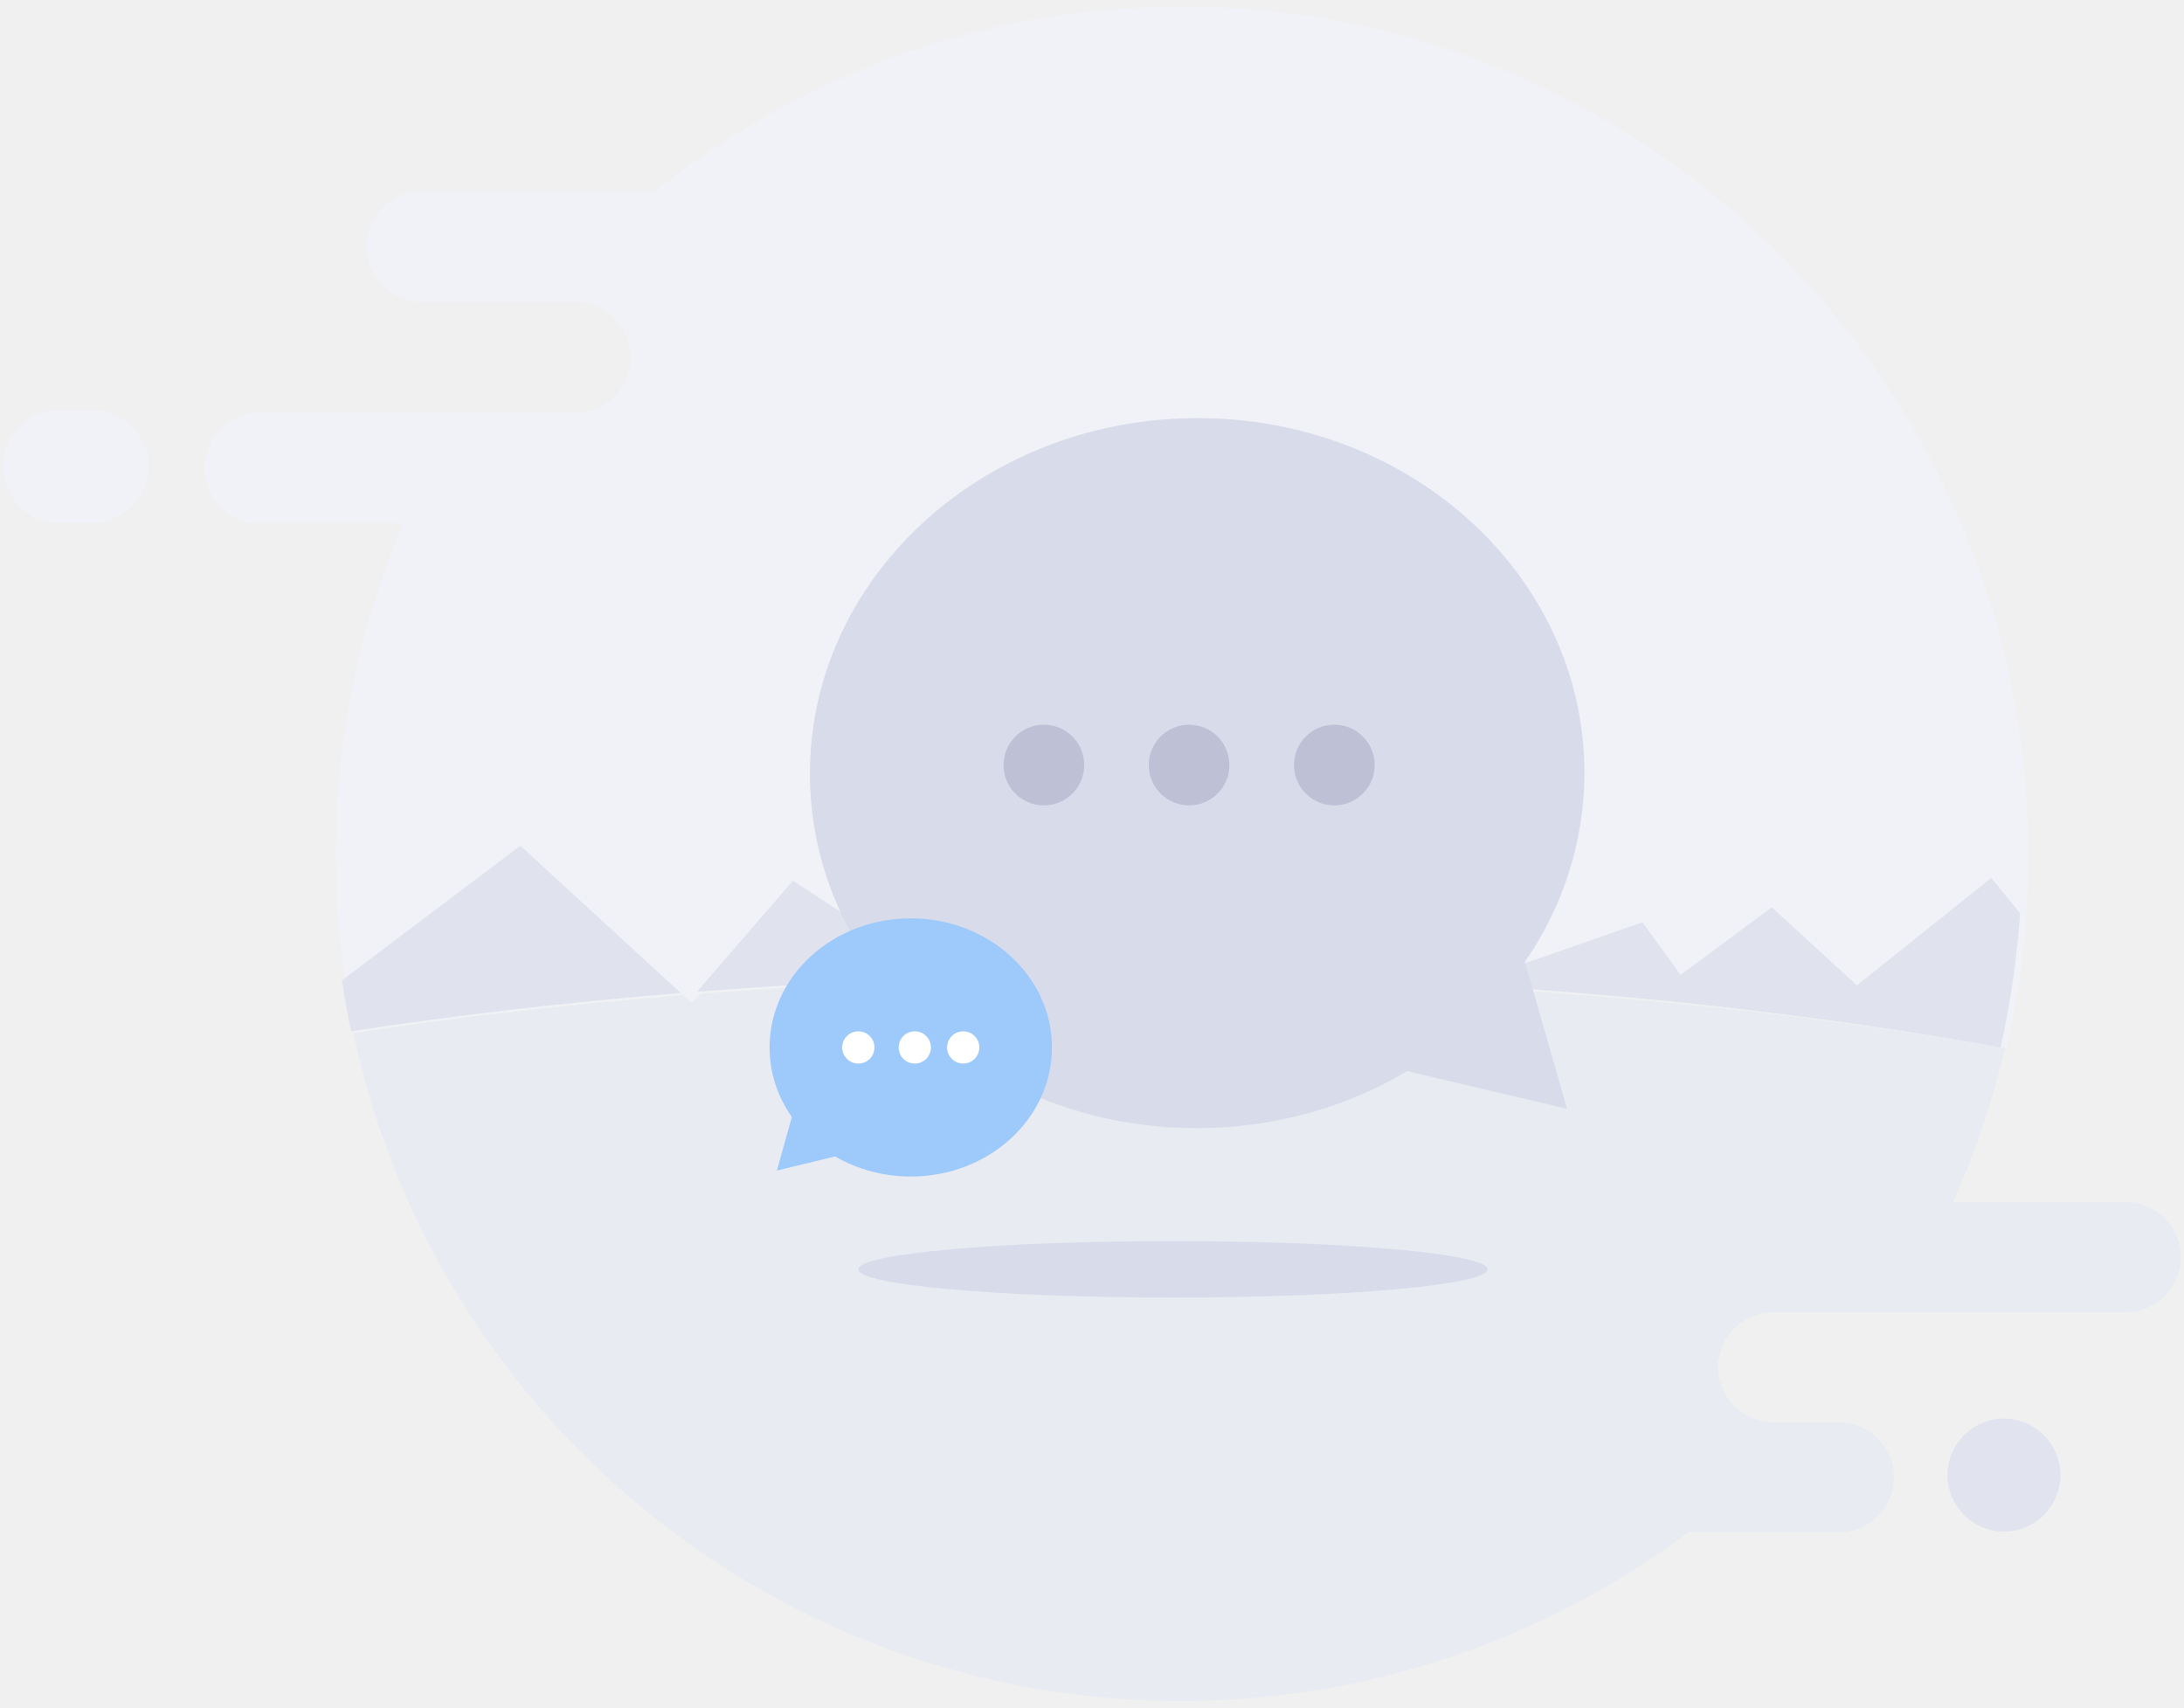
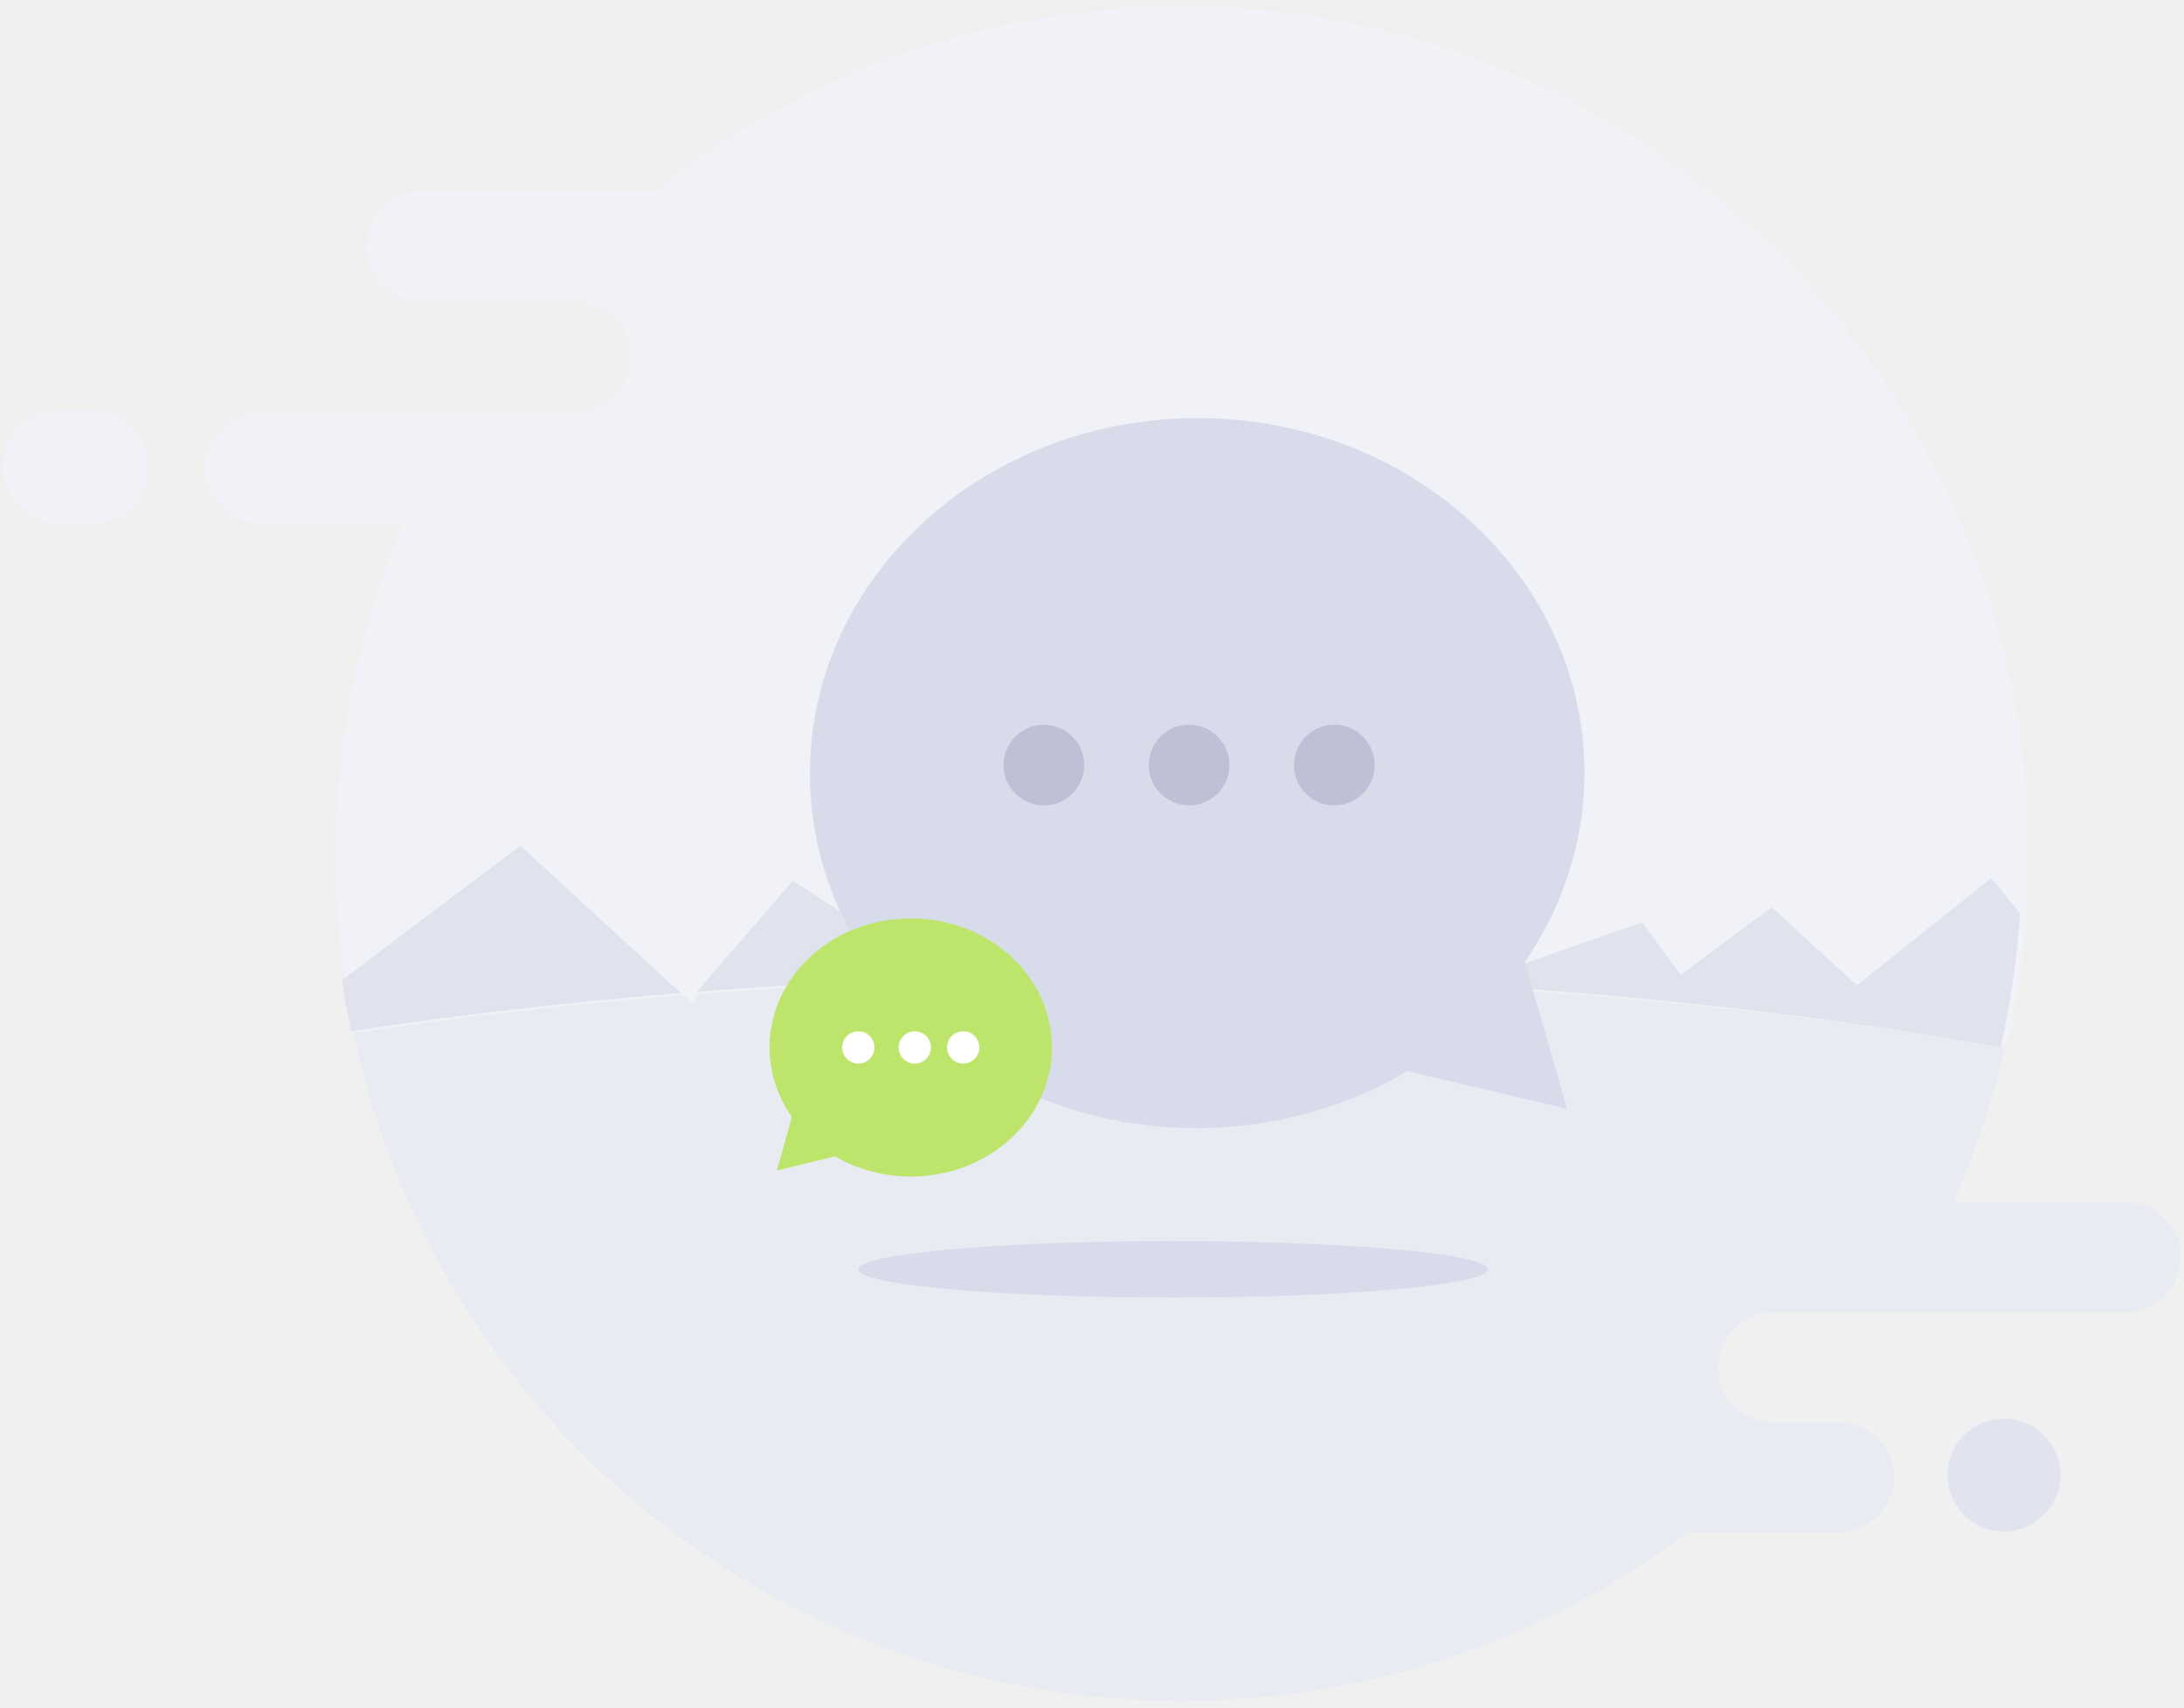
<svg xmlns="http://www.w3.org/2000/svg" width="495" height="387" viewBox="0 0 495 387" fill="none">
  <g id="No Chat History">
    <path id="Fill 1" fill-rule="evenodd" clip-rule="evenodd" d="M267.927 1.5C222.792 1.5 181.307 17.146 148.551 43.322H95.611C88.733 43.322 83.105 48.968 83.105 55.869C83.105 62.77 88.733 68.415 95.611 68.415H122.554H130.449C137.327 68.415 142.955 74.061 142.955 80.962C142.955 84.408 141.546 87.553 139.278 89.82C137.019 92.095 133.884 93.509 130.449 93.509H113.605H104.304H58.928C52.05 93.509 46.422 99.155 46.422 106.055C46.422 112.956 52.05 118.602 58.928 118.602H91.412C81.606 141.723 76.175 167.164 76.175 193.882C76.175 203.576 76.892 213.103 78.267 222.413C78.843 226.303 79.535 230.159 80.343 233.973C103.937 230.351 128.965 227.44 155.093 225.316L157.061 227.114L158.912 225.014C190.301 222.564 223.249 221.259 257.23 221.259C329.429 221.259 396.993 227.147 454.76 237.385C456.986 227.699 458.487 217.737 459.196 207.549C459.521 203.033 459.679 198.474 459.679 193.882C459.679 87.629 373.832 1.5 267.927 1.5Z" fill="#F1F2F7" />
    <path id="Fill 3" fill-rule="evenodd" clip-rule="evenodd" d="M20.954 92.928H13.375C6.408 92.928 0.708 98.688 0.708 105.728C0.708 112.768 6.408 118.528 13.375 118.528H20.954C27.921 118.528 33.622 112.768 33.622 105.728C33.622 98.688 27.921 92.928 20.954 92.928Z" fill="#F1F2F7" />
    <g id="Group 7">
      <mask id="mask0_156_62" style="mask-type:luminance" maskUnits="userSpaceOnUse" x="80" y="221" width="415" height="165">
        <path id="Clip 6" fill-rule="evenodd" clip-rule="evenodd" d="M494.293 221.536V385.5H287.188H80.083V221.536H494.293Z" fill="white" />
      </mask>
      <g mask="url(#mask0_156_62)">
        <path id="Fill 5" fill-rule="evenodd" clip-rule="evenodd" d="M494.293 284.929C494.293 291.786 488.667 297.396 481.79 297.396H401.932C398.498 297.396 395.364 298.801 393.106 301.062C390.838 303.314 389.429 306.439 389.429 309.864C389.429 316.721 395.055 322.331 401.932 322.331H416.769C420.202 322.331 423.337 323.736 425.596 325.997C427.863 328.249 429.271 331.374 429.271 334.799C429.271 341.656 423.645 347.266 416.769 347.266H382.653C350.604 371.271 310.78 385.5 267.622 385.5C175.444 385.5 98.462 320.627 80.083 234.169C103.671 230.57 128.693 227.678 154.815 225.567L156.781 227.354L158.632 225.268C190.013 222.832 222.954 221.536 256.928 221.536C329.108 221.536 396.656 227.387 454.409 237.561C451.601 249.679 447.633 261.349 442.632 272.461H481.79C485.233 272.461 488.35 273.866 490.617 276.127C492.884 278.379 494.293 281.504 494.293 284.929Z" fill="#E8EBF2" />
      </g>
    </g>
    <path id="Fill 8" fill-rule="evenodd" clip-rule="evenodd" d="M457.85 206.981C457.142 217.363 455.643 227.515 453.42 237.386C395.73 226.953 328.256 220.953 256.153 220.953C222.216 220.953 189.312 222.282 157.964 224.779L179.704 199.591L213.521 221.659L259.3 209.019L338.053 220.953L372.242 209.019L380.901 220.953L401.56 205.618L420.866 223.313L451.314 198.986L457.85 206.981Z" fill="#E0E2EE" />
    <path id="Fill 10" fill-rule="evenodd" clip-rule="evenodd" d="M345.614 218.002C354.273 205.415 359.234 190.487 359.106 174.512C358.752 130.078 319.168 94.373 270.694 94.76C222.22 95.148 183.213 131.483 183.568 175.916C183.923 220.349 223.506 256.055 271.979 255.668C289.298 255.53 305.408 250.8 318.946 242.753L355.162 251.28L345.614 218.002Z" fill="#D8DBEA" />
    <path id="Fill 12" fill-rule="evenodd" clip-rule="evenodd" d="M245.736 173.313C245.776 178.362 241.716 182.488 236.667 182.528C231.616 182.569 227.49 178.508 227.451 173.459C227.411 168.409 231.471 164.284 236.52 164.243C241.569 164.203 245.695 168.263 245.736 173.313Z" fill="#BEC0D6" />
    <path id="Fill 14" fill-rule="evenodd" clip-rule="evenodd" d="M278.65 173.312C278.69 178.362 274.629 182.488 269.58 182.528C264.53 182.568 260.404 178.508 260.365 173.459C260.323 168.409 264.384 164.283 269.434 164.243C274.483 164.203 278.609 168.263 278.65 173.312Z" fill="#BEC0D6" />
    <path id="Fill 16" fill-rule="evenodd" clip-rule="evenodd" d="M311.565 173.312C311.605 178.361 307.544 182.487 302.495 182.528C297.445 182.568 293.319 178.508 293.28 173.458C293.239 168.408 297.299 164.283 302.349 164.243C307.398 164.202 311.524 168.263 311.565 173.312Z" fill="#BEC0D6" />
    <path id="Fill 18" fill-rule="evenodd" clip-rule="evenodd" d="M157.965 224.585L156.192 226.414L154.308 224.848C155.521 224.753 156.744 224.666 157.965 224.585Z" fill="#F1F2F7" />
-     <path id="Fill 20" fill-rule="evenodd" clip-rule="evenodd" d="M174.422 237.387C174.422 243.193 176.279 248.599 179.47 253.149L176.083 265.289L189.272 262.081C194.23 264.965 200.11 266.643 206.422 266.643C224.095 266.643 238.422 253.544 238.422 237.387C238.422 221.228 224.095 208.129 206.422 208.129C188.748 208.129 174.422 221.228 174.422 237.387Z" fill="url(#paint0_linear_156_62)" />
+     <path id="Fill 20" fill-rule="evenodd" clip-rule="evenodd" d="M174.422 237.387C174.422 243.193 176.279 248.599 179.47 253.149L176.083 265.289L189.272 262.081C194.23 264.965 200.11 266.643 206.422 266.643C224.095 266.643 238.422 253.544 238.422 237.387C238.422 221.228 224.095 208.129 206.422 208.129C188.748 208.129 174.422 221.228 174.422 237.387Z" fill="#BDE56C" />
    <path id="Fill 22" fill-rule="evenodd" clip-rule="evenodd" d="M214.651 237.386C214.651 239.405 216.287 241.043 218.308 241.043C220.327 241.043 221.965 239.405 221.965 237.386C221.965 235.366 220.327 233.728 218.308 233.728C216.287 233.728 214.651 235.366 214.651 237.386Z" fill="white" />
    <path id="Fill 24" fill-rule="evenodd" clip-rule="evenodd" d="M203.679 237.386C203.679 239.405 205.316 241.043 207.336 241.043C209.355 241.043 210.993 239.405 210.993 237.386C210.993 235.366 209.355 233.728 207.336 233.728C205.316 233.728 203.679 235.366 203.679 237.386Z" fill="white" />
    <path id="Fill 26" fill-rule="evenodd" clip-rule="evenodd" d="M190.879 237.386C190.879 239.405 192.516 241.043 194.537 241.043C196.556 241.043 198.194 239.405 198.194 237.386C198.194 235.366 196.556 233.728 194.537 233.728C192.516 233.728 190.879 235.366 190.879 237.386Z" fill="white" />
    <path id="Fill 28" fill-rule="evenodd" clip-rule="evenodd" d="M154.308 225.057C128.188 227.185 103.169 230.101 79.583 233.728C78.775 229.908 78.083 226.046 77.508 222.15L117.936 191.671L154.308 225.057Z" fill="#E0E2EE" />
    <path id="Fill 30" fill-rule="evenodd" clip-rule="evenodd" d="M337.164 287.671C337.164 291.206 305.235 294.071 265.85 294.071C226.464 294.071 194.536 291.206 194.536 287.671C194.536 284.138 226.464 281.271 265.85 281.271C305.235 281.271 337.164 284.138 337.164 287.671Z" fill="#D8DBEA" />
    <path id="Fill 32" fill-rule="evenodd" clip-rule="evenodd" d="M454.193 347.099C447.153 347.099 441.393 341.339 441.393 334.299C441.393 327.26 447.153 321.5 454.193 321.5C461.233 321.5 466.993 327.26 466.993 334.299C466.993 341.339 461.233 347.099 454.193 347.099Z" fill="#E1E3EF" />
  </g>
  <defs>
    <linearGradient id="paint0_linear_156_62" x1="206.422" y1="178.872" x2="148.142" y2="242.615" gradientUnits="userSpaceOnUse">
      <stop stop-color="#9DC9FB" />
      <stop offset="1" stop-color="#9DC9FB" />
    </linearGradient>
  </defs>
</svg>
